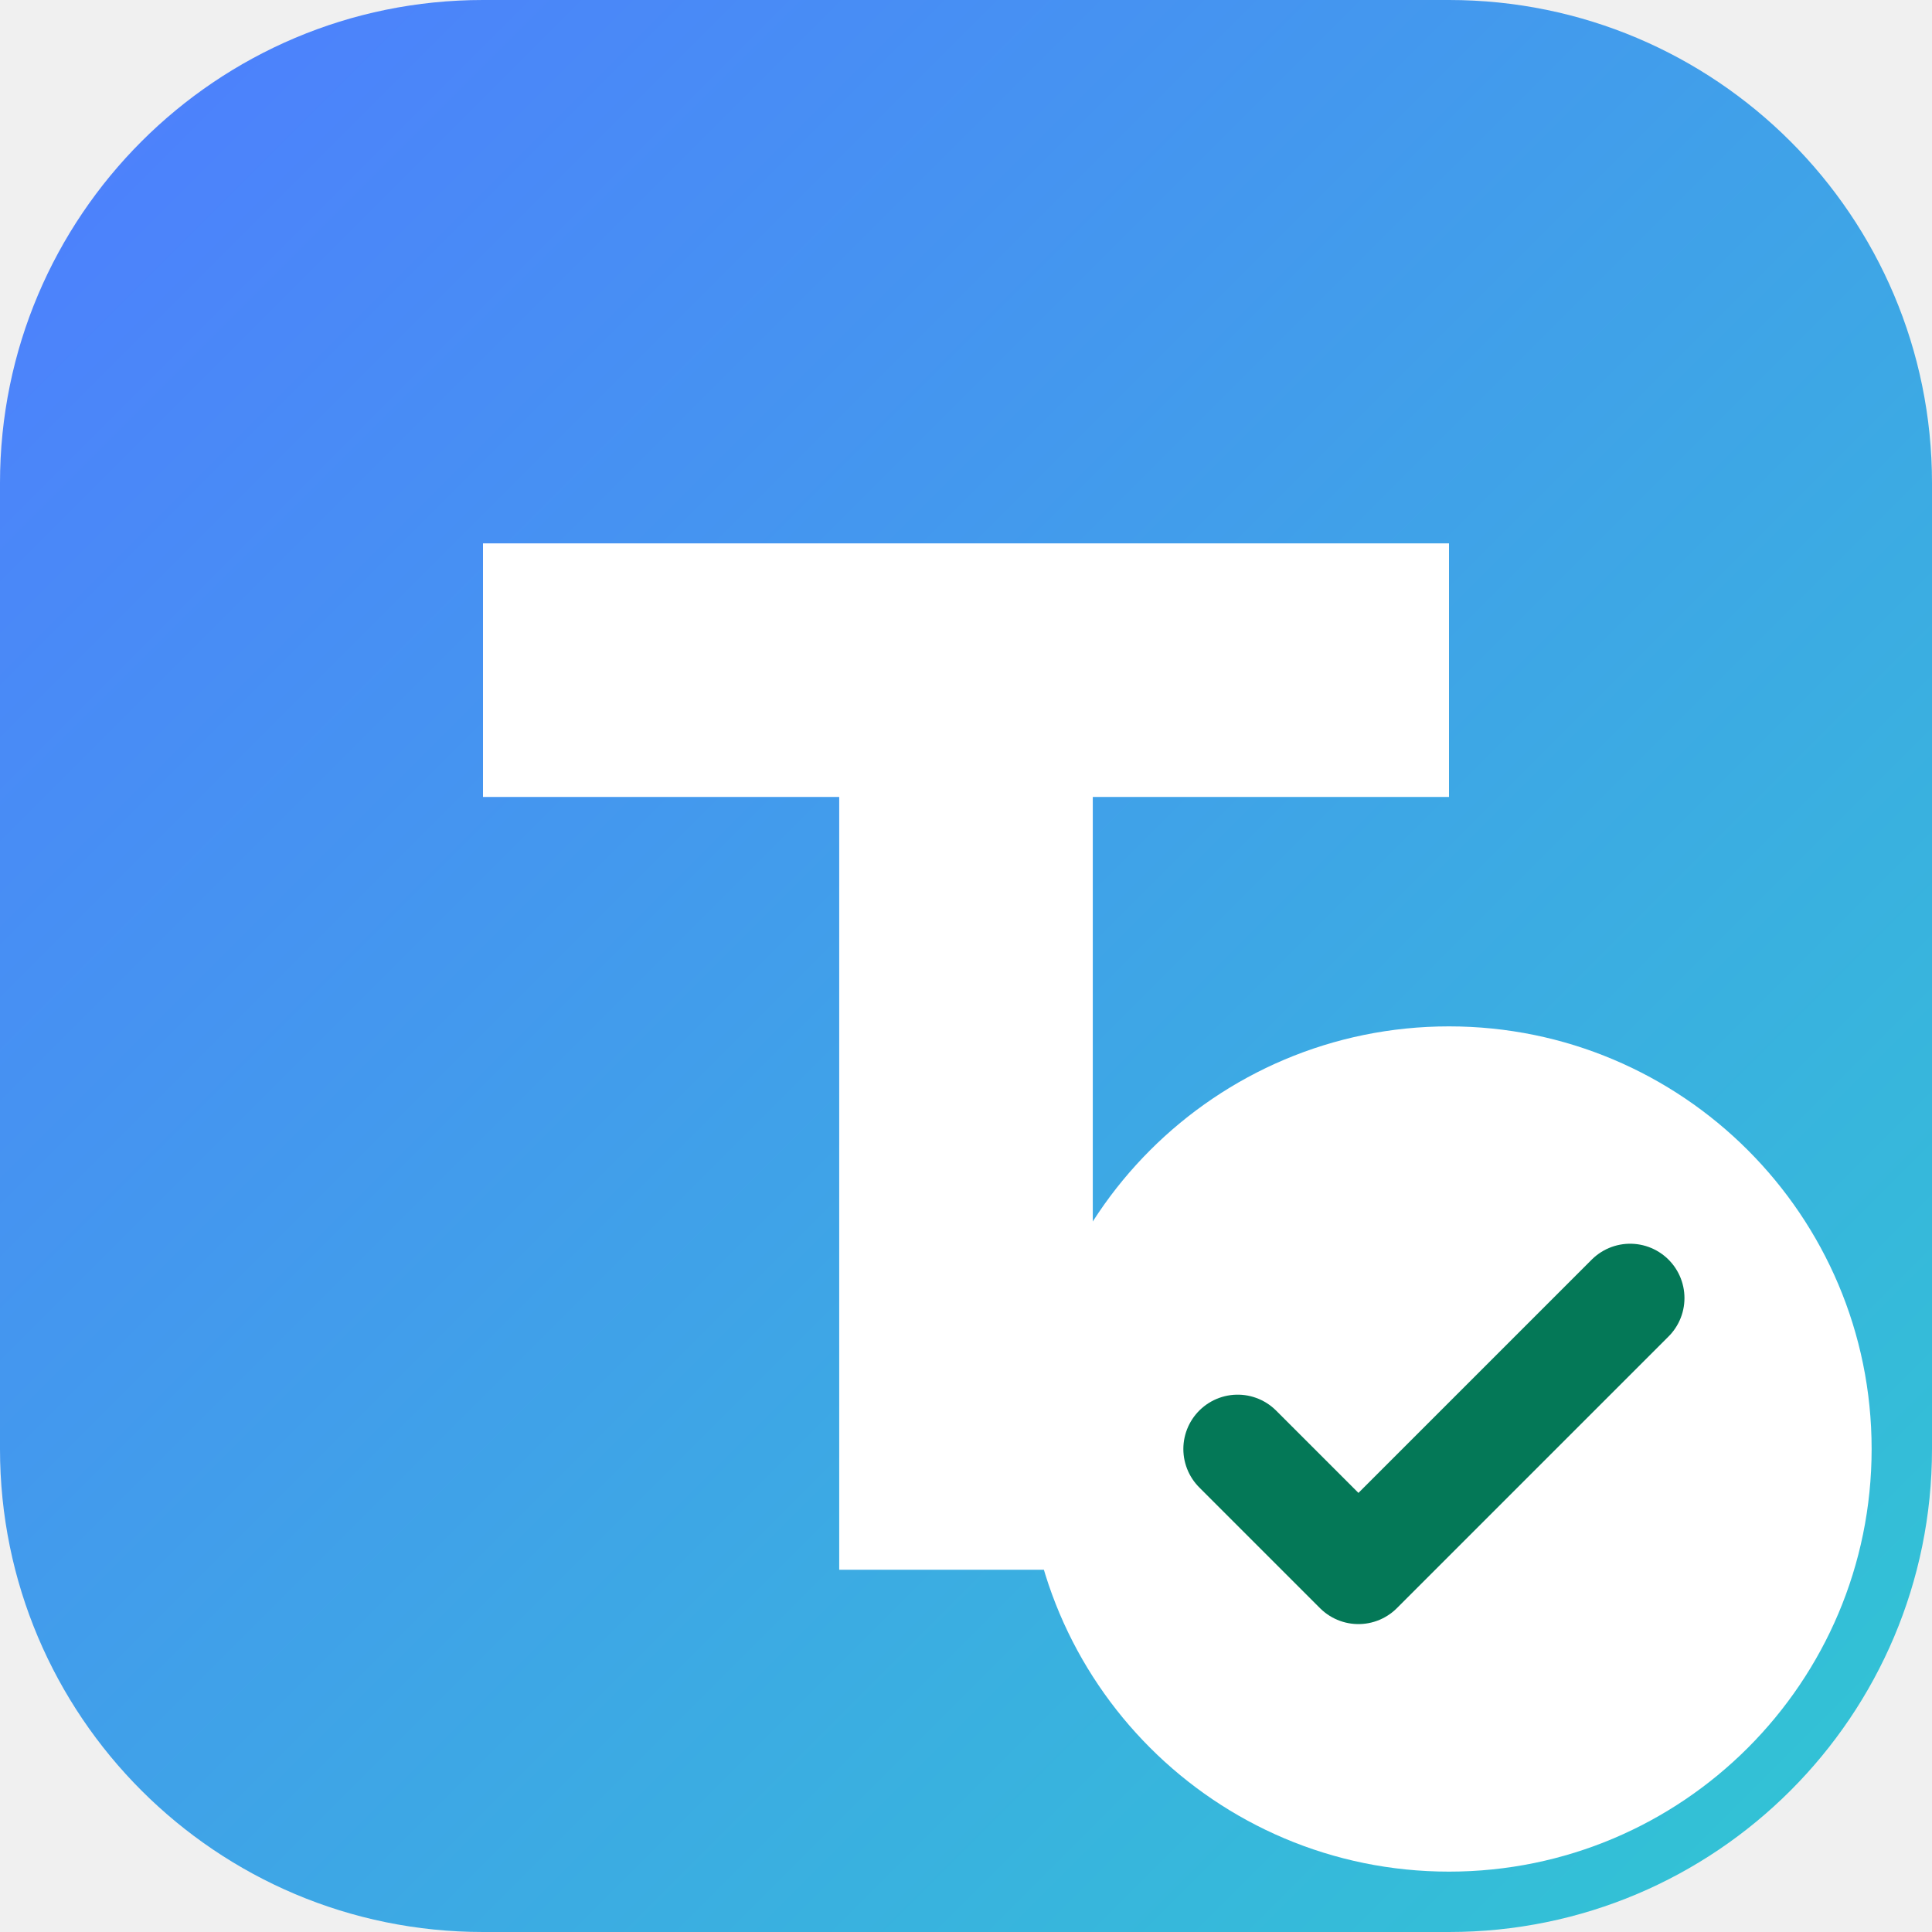
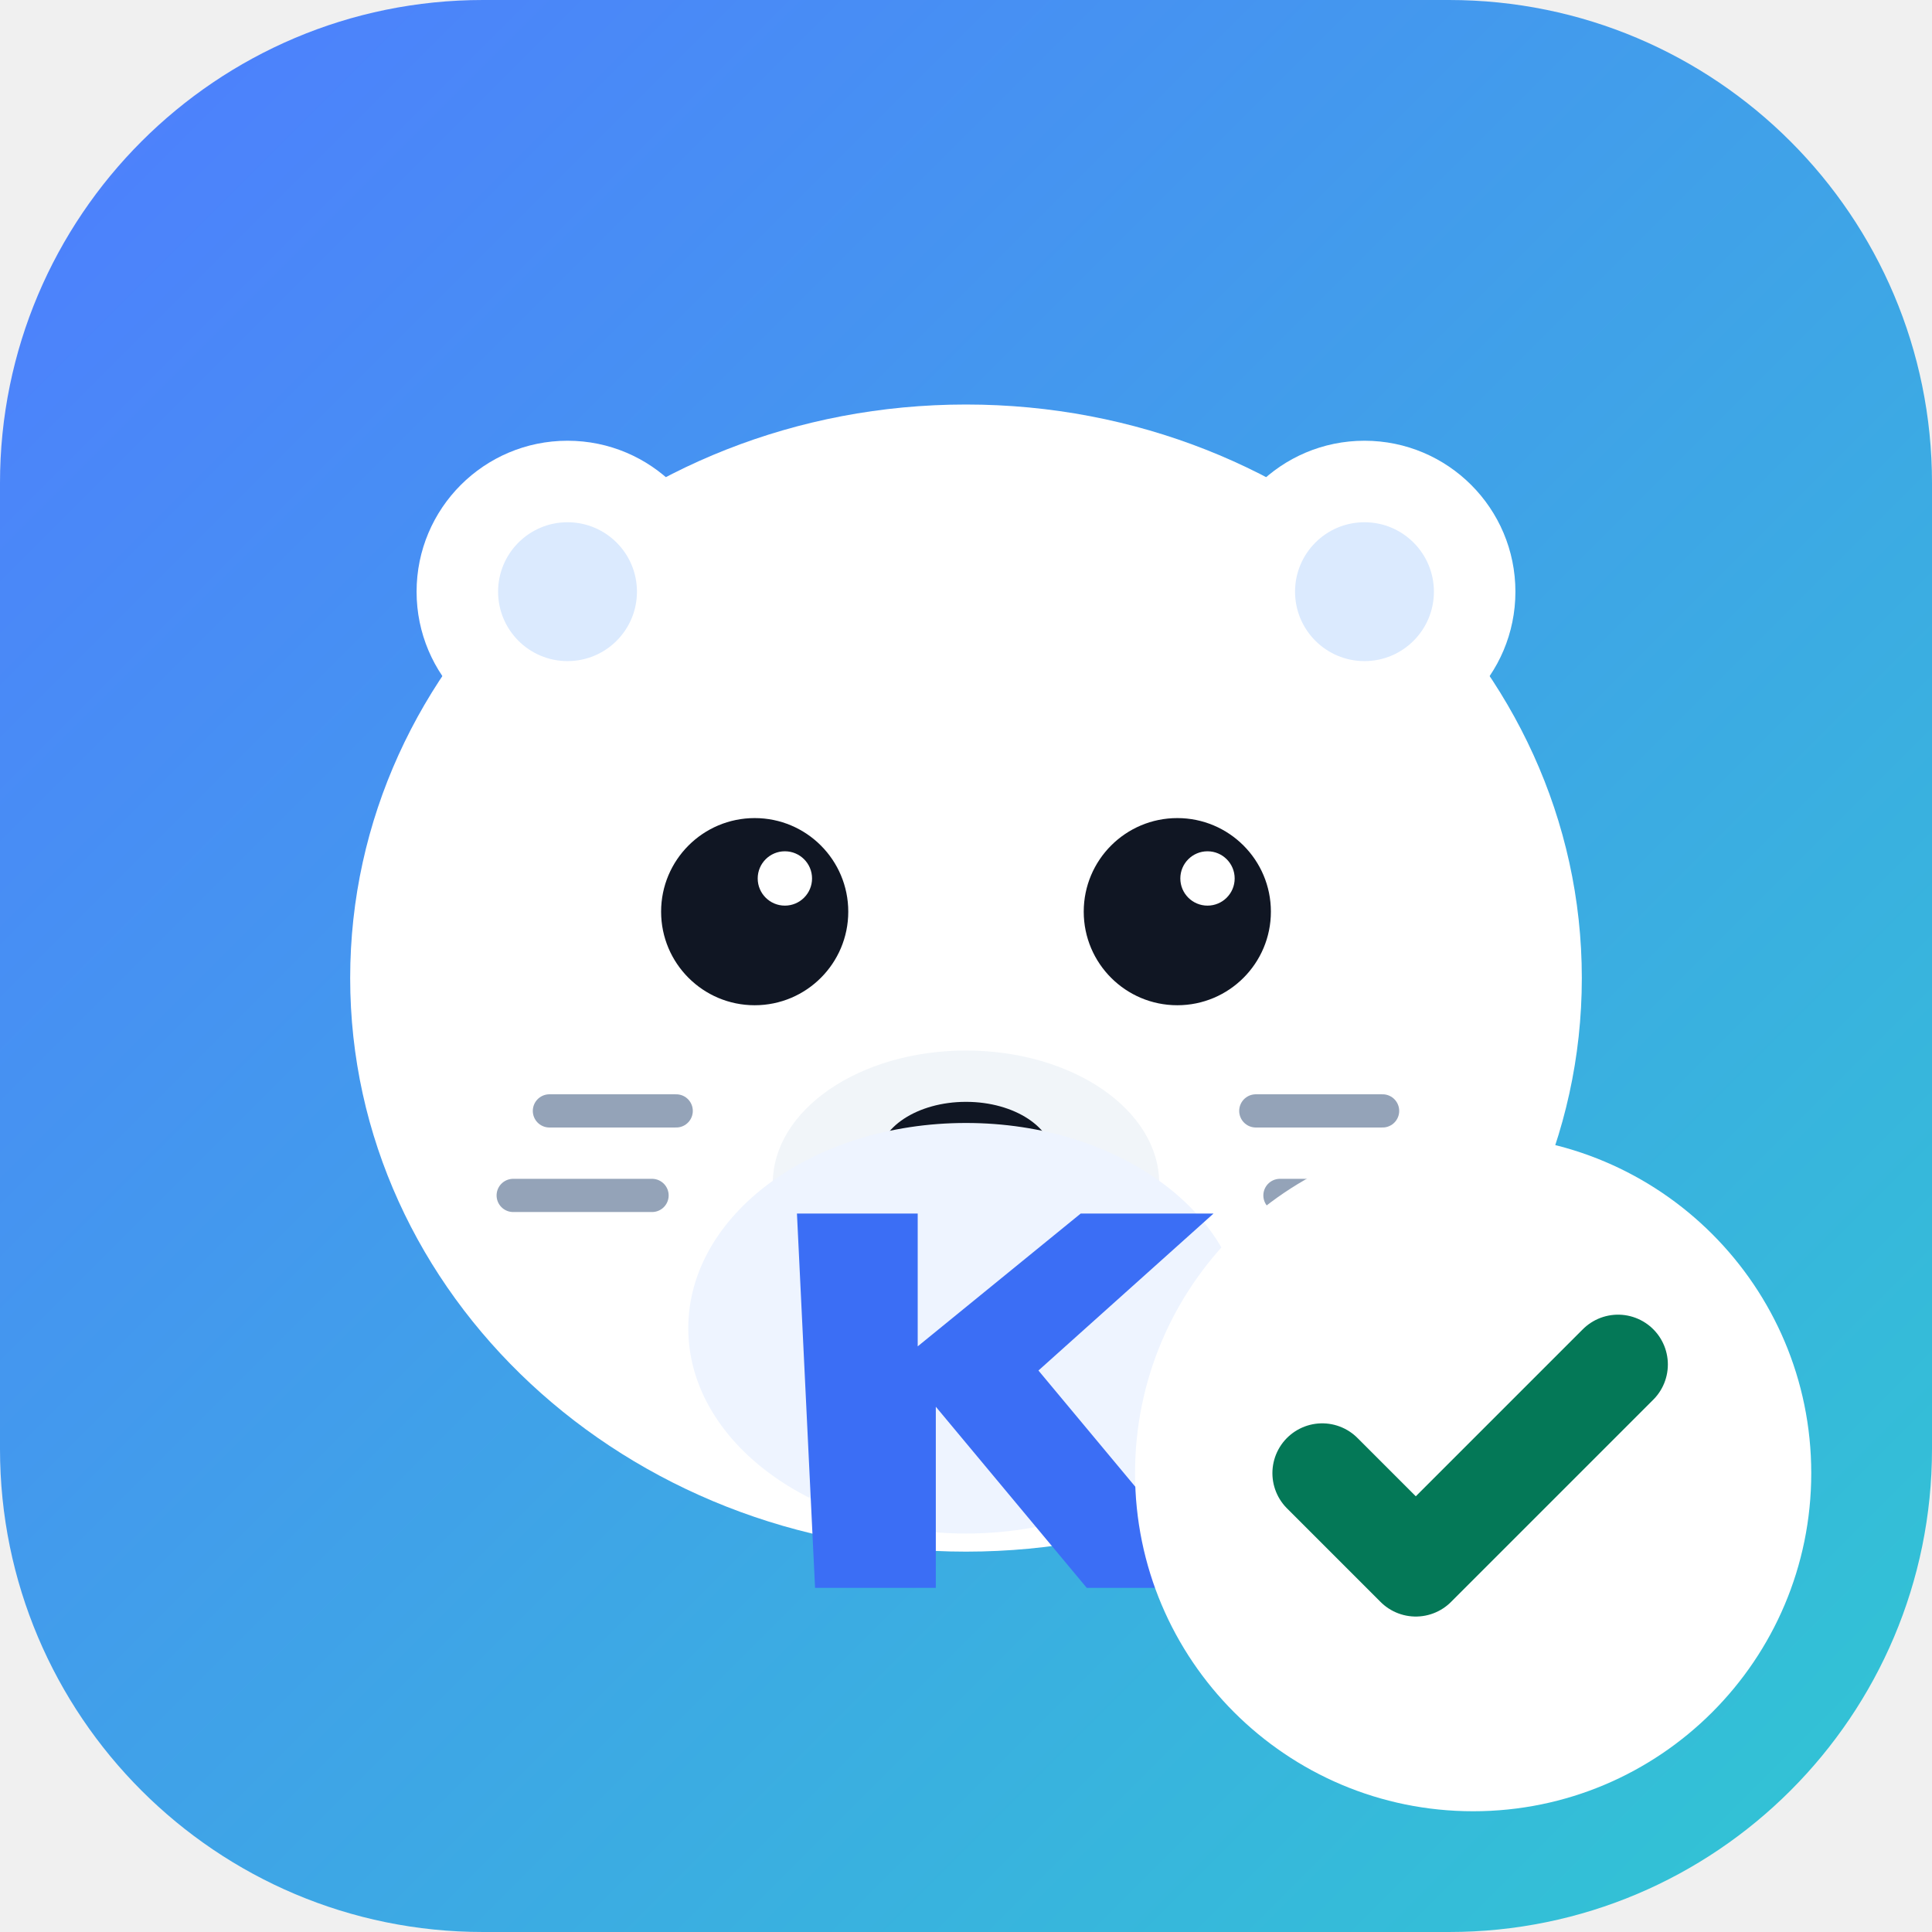
<svg xmlns="http://www.w3.org/2000/svg" width="32" height="32" viewBox="0 0 32 32">
  <defs>
-     <linearGradient id="t" x1="0" y1="0" x2="1" y2="1">
+     <linearGradient id="koda-icon-gradient" x1="0" y1="0" x2="1" y2="1">
      <stop offset="0%" stop-color="#4f7cff" />
      <stop offset="100%" stop-color="#30c7d2" />
    </linearGradient>
  </defs>
-   <rect width="32" height="32" rx="8" fill="url(#t)" />
-   <path d="M8 9h16v4.2h-5.9V26h-4.2V13.2H8z" fill="#fff" />
-   <circle cx="24" cy="24" r="7" fill="#fff" />
-   <path d="M20.5 24l2 2 4.5-4.5" stroke="#047857" stroke-width="1.8" fill="none" stroke-linecap="round" stroke-linejoin="round" />
+   <rect width="32" height="32" rx="8" fill="url(#koda-icon-gradient)" />
+   <ellipse cx="16" cy="16.2" rx="10.2" ry="9.5" fill="#fff" />
+   <circle cx="9.4" cy="9.8" r="2.5" fill="#fff" />
+   <circle cx="22.6" cy="9.8" r="2.5" fill="#fff" />
+   <circle cx="9.4" cy="9.8" r="1.15" fill="#dbeafe" />
+   <circle cx="22.6" cy="9.8" r="1.15" fill="#dbeafe" />
+   <circle cx="12.5" cy="15.1" r="1.55" fill="#101623" />
+   <circle cx="19.5" cy="15.1" r="1.55" fill="#101623" />
+   <circle cx="13" cy="14.55" r="0.45" fill="#fff" />
+   <circle cx="20" cy="14.55" r="0.45" fill="#fff" />
+   <ellipse cx="16" cy="19.6" rx="3.2" ry="2.2" fill="#f1f5f9" />
+   <ellipse cx="16" cy="19.2" rx="1.45" ry="0.95" fill="#101623" />
+   <path d="M11.2 18.4h-2.1M20.8 18.4h2.1M10.8 19.8h-2.3M21.2 19.8h2.3" stroke="#94a3b8" stroke-width="0.55" stroke-linecap="round" />
+   <ellipse cx="16" cy="22" rx="4.6" ry="3.4" fill="#eef4ff" />
+   <path d="M13.2 20.1h2v2.2l2.7-2.2h2.2l-2.9 2.6 3 3.6h-2.2l-2.5-3v3h-2z" fill="#3b6ef5" />
+   <circle cx="24.4" cy="24.4" r="5.6" fill="#fff" />
+   <path d="M21.9 24.4l1.55 1.55 3.35-3.35" stroke="#047857" stroke-width="1.65" fill="none" stroke-linecap="round" stroke-linejoin="round" />
</svg>
